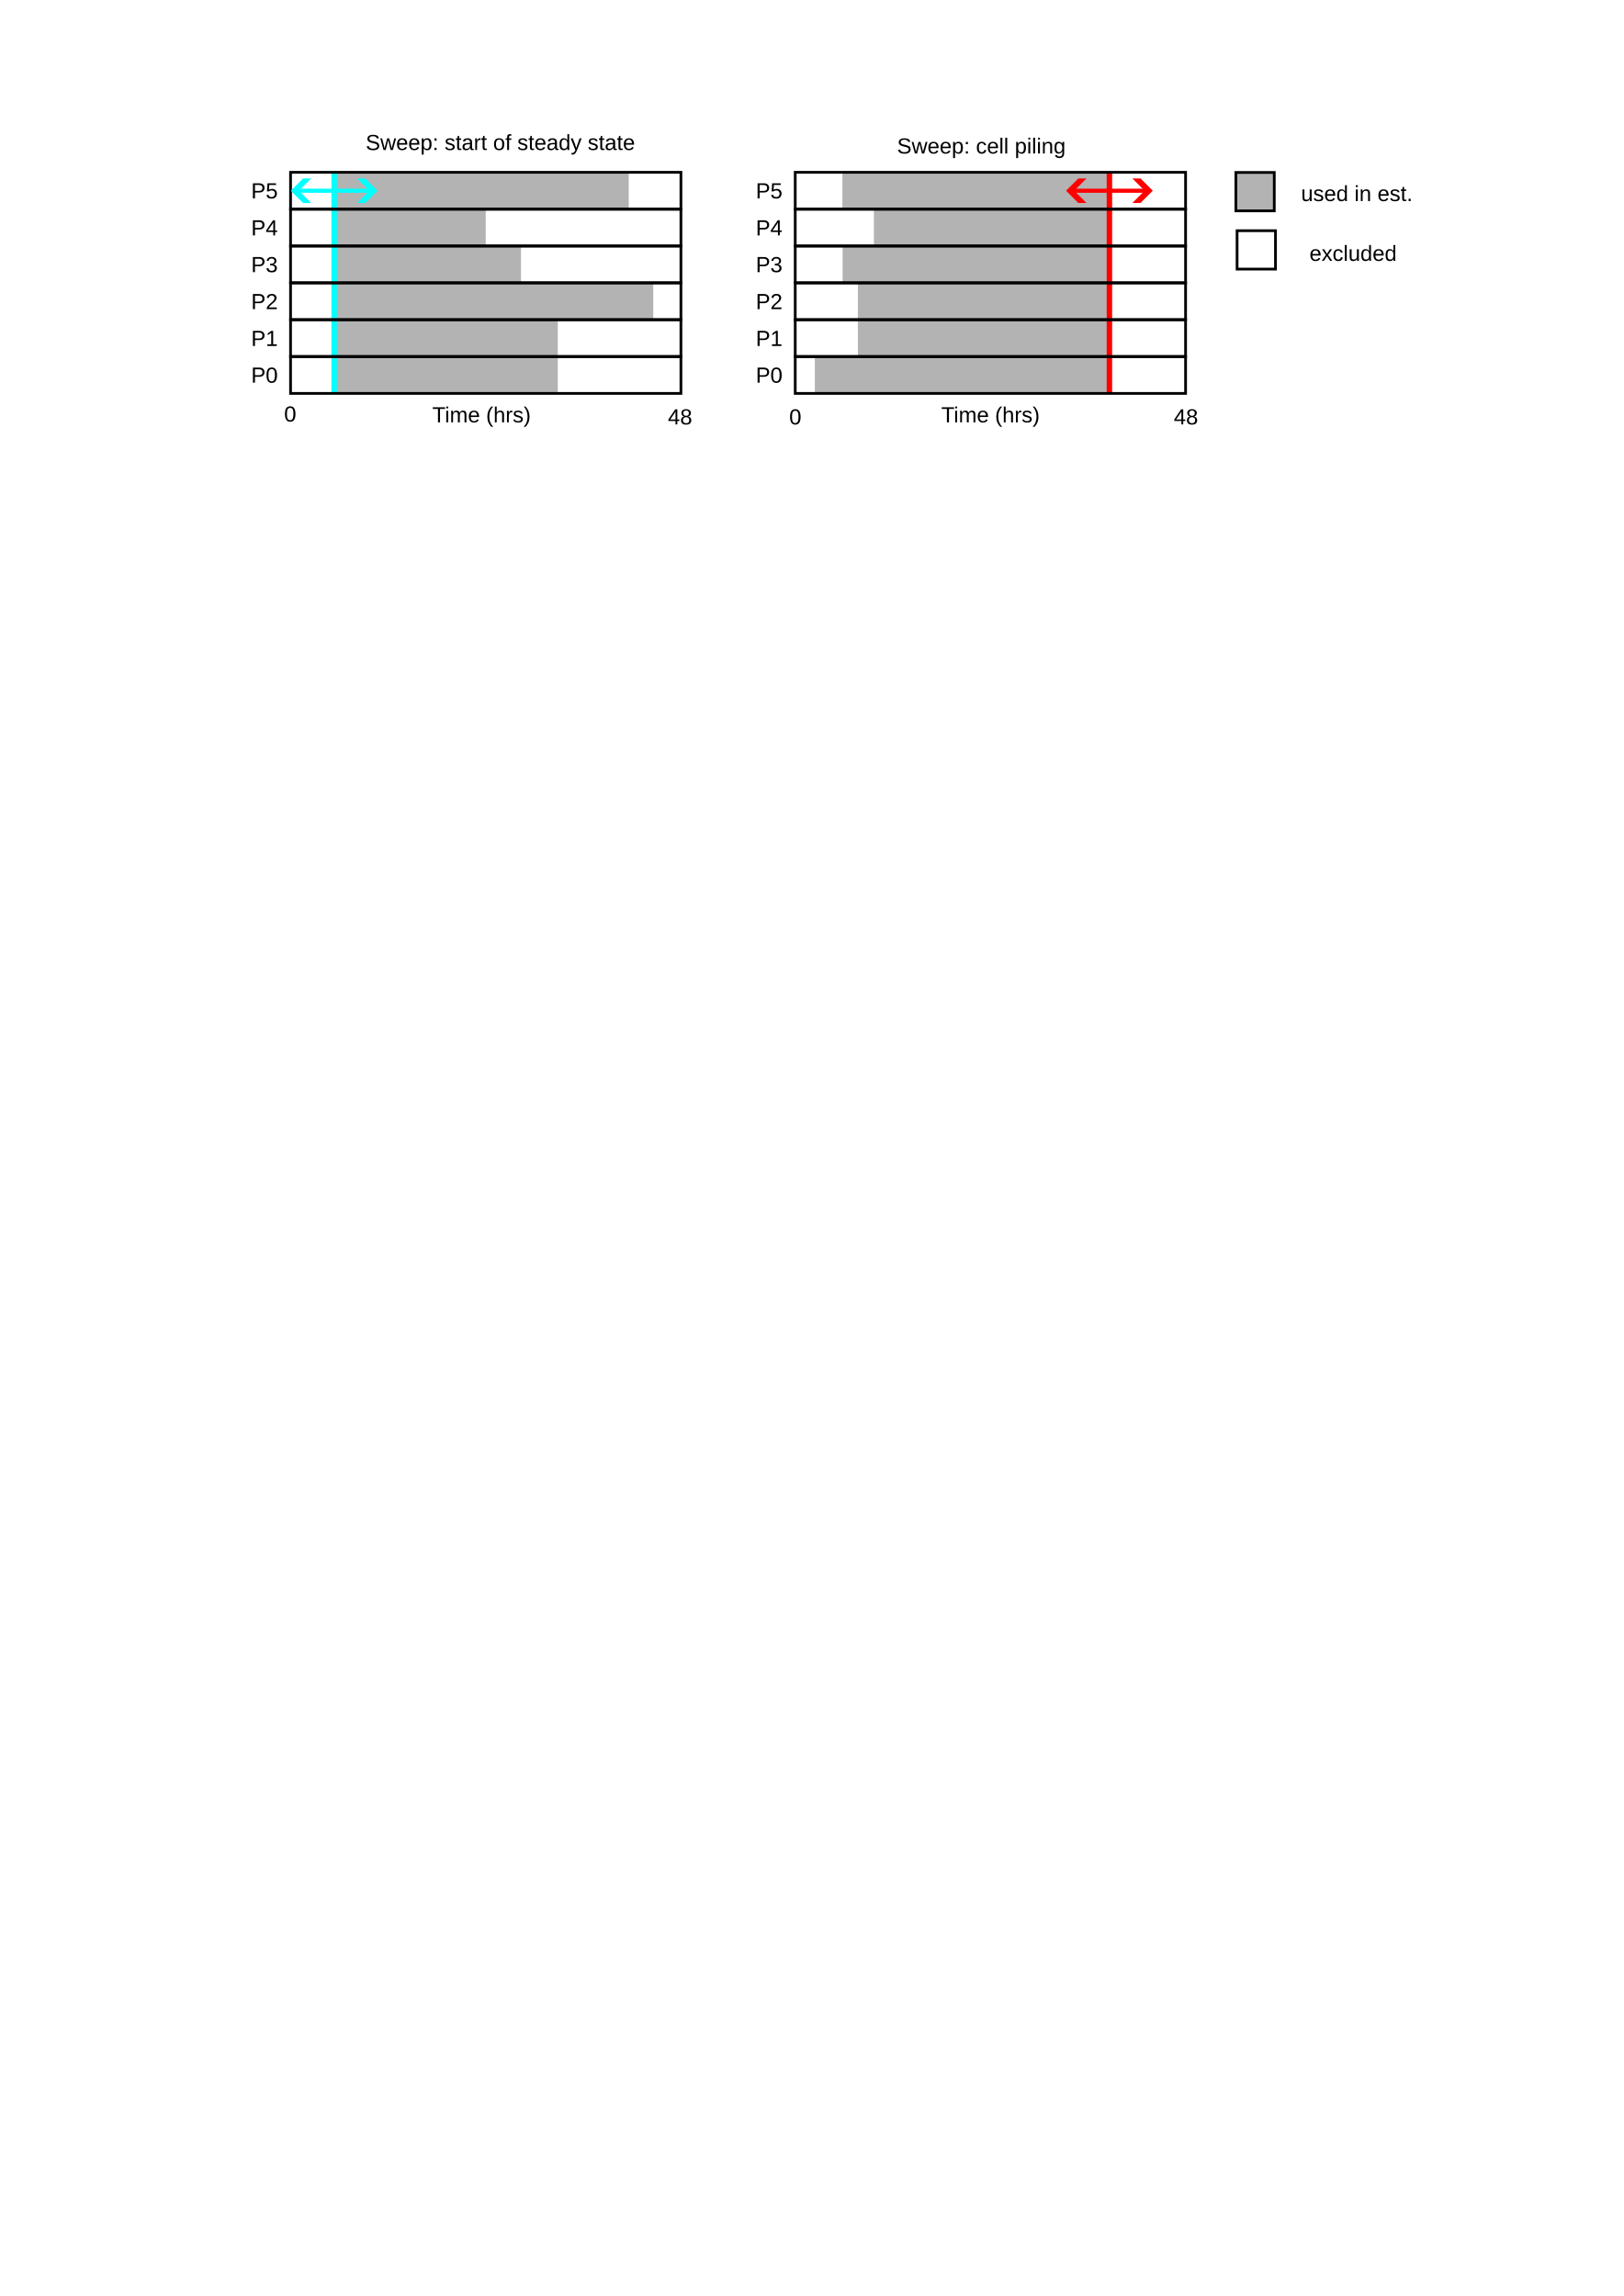
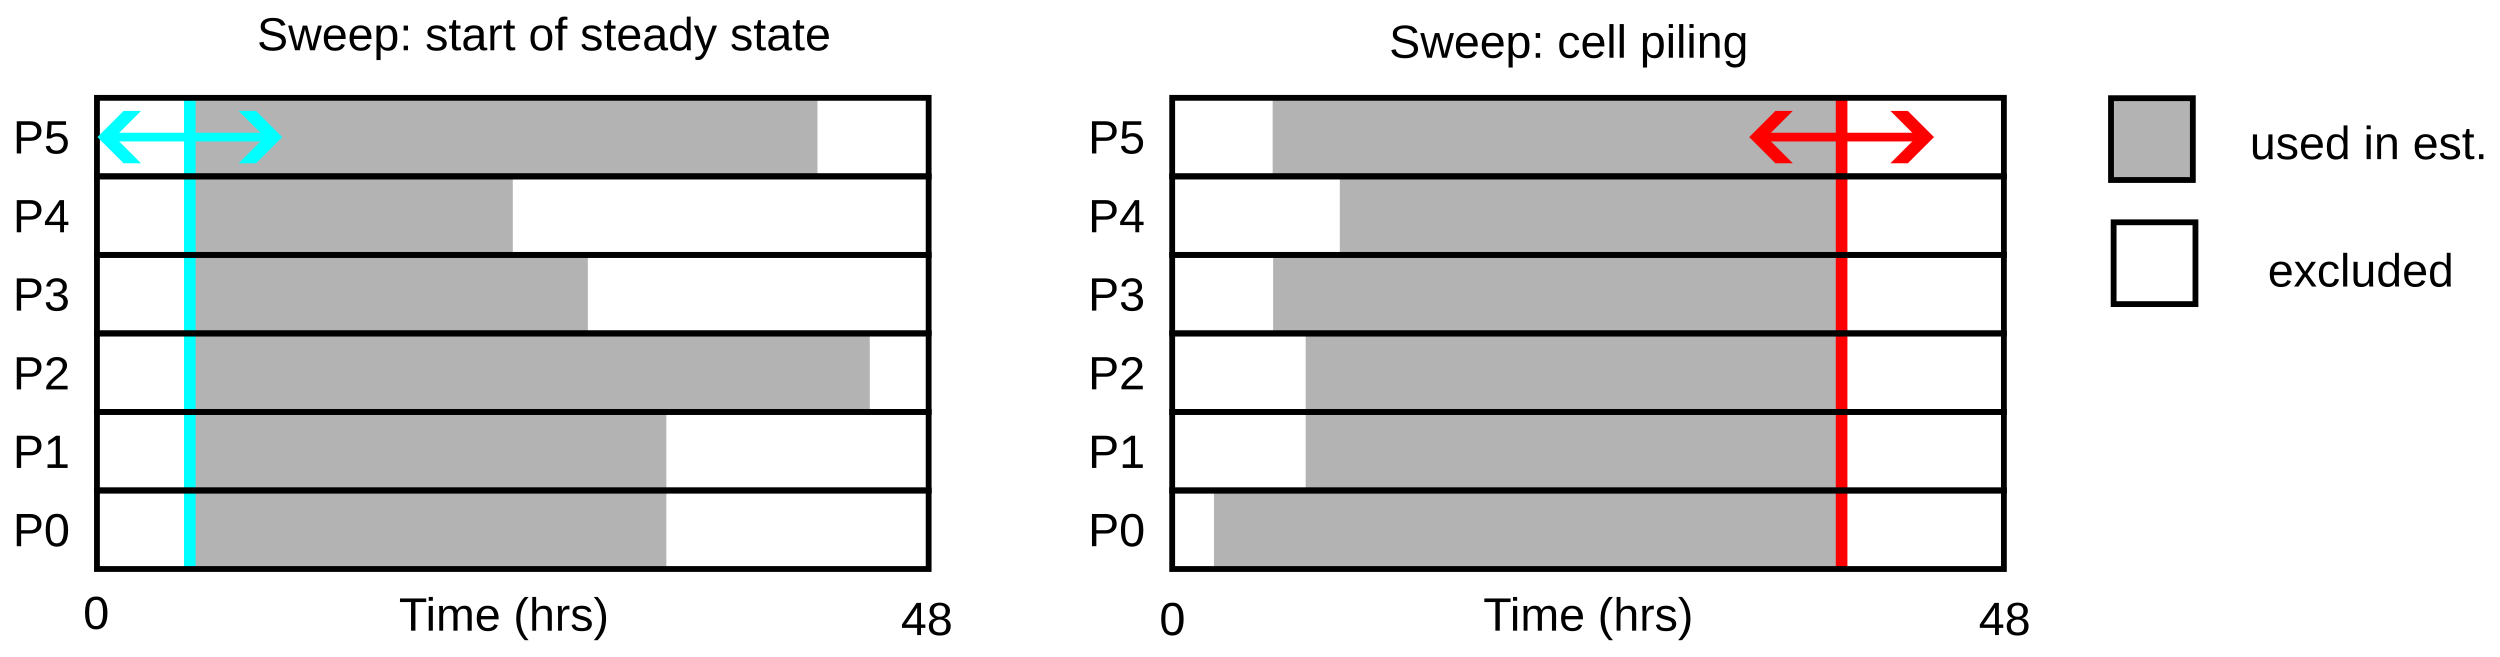
- <svg xmlns="http://www.w3.org/2000/svg" width="210mm" height="297mm" viewBox="0 0 210 297" version="1.1" id="svg1">
+ <svg xmlns="http://www.w3.org/2000/svg" width="430.182pt" height="113.041pt" viewBox="0 0 430.182 113.041" version="1.1" id="svg1">
  <defs id="defs1">
    <marker style="overflow:visible" id="ArrowWideHeavy" refX="0" refY="0" orient="auto-start-reverse" markerWidth="1" markerHeight="1" viewBox="0 0 1 1" preserveAspectRatio="xMidYMid">
      <path style="fill:context-stroke;fill-rule:evenodd;stroke:none" d="m 1,0 -3,3 h -2 l 3,-3 -3,-3 h 2 z" id="path3" />
    </marker>
    <marker style="overflow:visible" id="ArrowWideHeavy-4" refX="0" refY="0" orient="auto-start-reverse" markerWidth="1" markerHeight="1" viewBox="0 0 1 1" preserveAspectRatio="xMidYMid">
      <path style="fill:context-stroke;fill-rule:evenodd;stroke:none" d="m 1,0 -3,3 h -2 l 3,-3 -3,-3 h 2 z" id="path3-6" />
    </marker>
    <marker style="overflow:visible" id="ArrowWideHeavy-4-7" refX="0" refY="0" orient="auto-start-reverse" markerWidth="1" markerHeight="1" viewBox="0 0 1 1" preserveAspectRatio="xMidYMid">
      <path style="fill:context-stroke;fill-rule:evenodd;stroke:none" d="m 1,0 -3,3 h -2 l 3,-3 -3,-3 h 2 z" id="path3-6-5" />
    </marker>
    <marker style="overflow:visible" id="ArrowWideHeavy-5" refX="0" refY="0" orient="auto-start-reverse" markerWidth="1" markerHeight="1" viewBox="0 0 1 1" preserveAspectRatio="xMidYMid">
      <path style="fill:context-stroke;fill-rule:evenodd;stroke:none" d="m 1,0 -3,3 h -2 l 3,-3 -3,-3 h 2 z" id="path3-0" />
    </marker>
  </defs>
-   <g id="layer1">
+   <g id="layer1" transform="matrix(2.834646,0,0,2.834646,-89.8391,-46.3441)">
    <path id="rect1-8-2" style="fill:#b3b3b3;fill-opacity:1;stroke:none;stroke-width:0.206;stroke-linejoin:miter;stroke-dasharray:none" d="m 43.216,22.288 h 38.1 v 4.767 h -38.1 z" />
    <path id="rect1-8-2-5" style="fill:#b3b3b3;fill-opacity:1;stroke:none;stroke-width:0.206;stroke-linejoin:miter;stroke-dasharray:none" d="m 43.216,27.055 h 19.606 v 4.767 H 43.216 Z" />
    <path id="rect1-8-2-5-1" style="fill:#b3b3b3;fill-opacity:1;stroke:none;stroke-width:0.206;stroke-linejoin:miter;stroke-dasharray:none" d="m 43.216,31.822 h 24.163 v 4.767 H 43.216 Z" />
    <path id="rect1-8-2-5-1-7" style="fill:#b3b3b3;fill-opacity:1;stroke:none;stroke-width:0.206;stroke-linejoin:miter;stroke-dasharray:none" d="m 43.216,36.589 41.276,10e-14 v 4.767 l -41.276,-10e-14 z" />
    <path id="rect1-8-2-5-1-2" style="fill:#b3b3b3;fill-opacity:1;stroke:none;stroke-width:0.206;stroke-linejoin:miter;stroke-dasharray:none" d="m 43.216,41.356 28.928,-2e-13 v 4.767 l -28.928,2e-13 z" />
    <path id="rect1-8-2-5-1-2-0" style="fill:#b3b3b3;fill-opacity:1;stroke:none;stroke-width:0.206;stroke-linejoin:miter;stroke-dasharray:none" d="m 43.216,46.123 28.928,-2e-13 v 4.767 l -28.928,2e-13 z" />
    <path id="rect1-8-2-1" style="fill:#b3b3b3;stroke:none;stroke-width:0.206;stroke-linejoin:miter;stroke-dasharray:none" d="m 108.948,22.288 h 34.537 v 4.767 h -34.537 z" />
    <path id="rect1-8-2-5-3" style="fill:#b3b3b3;stroke:none;stroke-width:0.206;stroke-linejoin:miter;stroke-dasharray:none" d="m 113.023,27.055 30.461,-1e-13 v 4.767 l -30.461,1e-13 z" />
    <path id="rect1-8-2-5-1-6" style="fill:#b3b3b3;stroke:none;stroke-width:0.206;stroke-linejoin:miter;stroke-dasharray:none" d="m 108.977,31.822 h 34.507 v 4.767 h -34.507 z" />
    <path id="rect1-8-2-5-1-7-5" style="fill:#b3b3b3;stroke:none;stroke-width:0.206;stroke-linejoin:miter;stroke-dasharray:none" d="m 110.952,36.589 32.533,10e-14 v 4.767 l -32.533,-10e-14 z" />
    <path id="rect1-8-2-5-1-2-5" style="fill:#b3b3b3;stroke:none;stroke-width:0.206;stroke-linejoin:miter;stroke-dasharray:none" d="m 110.952,41.356 32.533,10e-14 v 4.767 l -32.533,-10e-14 z" />
    <path id="rect1-8-2-5-1-2-0-2" style="fill:#b3b3b3;stroke:none;stroke-width:0.206;stroke-linejoin:miter;stroke-dasharray:none" d="m 105.385,46.123 38.1,10e-14 v 4.767 l -38.1,-10e-14 z" />
    <path id="rect1-8-2-9" style="fill:#b3b3b3;fill-opacity:1;stroke:#000000;stroke-width:0.353;stroke-linejoin:miter;stroke-dasharray:none" d="m 159.839,22.309 h 4.967 v 4.967 h -4.967 z" />
    <path id="rect1-8-2-9-1" style="fill:none;stroke:#000000;stroke-width:0.353;stroke-linejoin:miter;stroke-dasharray:none" d="m 159.998,29.843 h 4.967 v 4.967 h -4.967 z" />
    <path style="fill:#b3b3b3;fill-opacity:1;stroke:#ff0000;stroke-width:0.706;stroke-linejoin:miter;stroke-dasharray:none" d="M 143.485,50.89 V 22.288" id="path15-6" />
    <g id="g12" transform="translate(56.72164)">
      <g id="g11">
-         <text xml:space="preserve" style="font-size:2.822px;line-height:1.05;font-family:Arial;-inkscape-font-specification:Arial;fill:#000000;stroke:#000000;stroke-width:1.235;stroke-linejoin:round" x="41.025" y="25.664" id="text1">
+         <text style="font-size:2.822px;line-height:1.05;font-family:Arial;-inkscape-font-specification:Arial;fill:#000000;stroke:#000000;stroke-width:1.235;stroke-linejoin:round" x="41.025" y="25.664" id="text1">
          <tspan id="tspan1" style="font-size:2.822px;fill:#000000;stroke:none;stroke-width:1.235" x="41.025" y="25.664">P5</tspan>
        </text>
-         <text xml:space="preserve" style="font-size:2.822px;line-height:1.05;font-family:Arial;-inkscape-font-specification:Arial;fill:#000000;stroke:#000000;stroke-width:1.235;stroke-linejoin:round" x="41.025" y="30.448" id="text1-0">
+         <text style="font-size:2.822px;line-height:1.05;font-family:Arial;-inkscape-font-specification:Arial;fill:#000000;stroke:#000000;stroke-width:1.235;stroke-linejoin:round" x="41.025" y="30.448" id="text1-0">
          <tspan id="tspan1-5" style="font-size:2.822px;fill:#000000;stroke:none;stroke-width:1.235" x="41.025" y="30.448">P4</tspan>
        </text>
-         <text xml:space="preserve" style="font-size:2.822px;line-height:1.05;font-family:Arial;-inkscape-font-specification:Arial;fill:#000000;stroke:#000000;stroke-width:1.235;stroke-linejoin:round" x="41.025" y="35.202" id="text1-7">
+         <text style="font-size:2.822px;line-height:1.05;font-family:Arial;-inkscape-font-specification:Arial;fill:#000000;stroke:#000000;stroke-width:1.235;stroke-linejoin:round" x="41.025" y="35.202" id="text1-7">
          <tspan id="tspan1-0" style="font-size:2.822px;fill:#000000;stroke:none;stroke-width:1.235" x="41.025" y="35.202">P3</tspan>
        </text>
-         <text xml:space="preserve" style="font-size:2.822px;line-height:1.05;font-family:Arial;-inkscape-font-specification:Arial;fill:#000000;stroke:#000000;stroke-width:1.235;stroke-linejoin:round" x="41.025" y="39.986" id="text1-4">
+         <text style="font-size:2.822px;line-height:1.05;font-family:Arial;-inkscape-font-specification:Arial;fill:#000000;stroke:#000000;stroke-width:1.235;stroke-linejoin:round" x="41.025" y="39.986" id="text1-4">
          <tspan id="tspan1-1" style="font-size:2.822px;fill:#000000;stroke:none;stroke-width:1.235" x="41.025" y="39.986">P2</tspan>
        </text>
-         <text xml:space="preserve" style="font-size:2.822px;line-height:1.05;font-family:Arial;-inkscape-font-specification:Arial;fill:#000000;stroke:#000000;stroke-width:1.235;stroke-linejoin:round" x="41.025" y="44.753" id="text1-5">
+         <text style="font-size:2.822px;line-height:1.05;font-family:Arial;-inkscape-font-specification:Arial;fill:#000000;stroke:#000000;stroke-width:1.235;stroke-linejoin:round" x="41.025" y="44.753" id="text1-5">
          <tspan id="tspan1-01" style="font-size:2.822px;fill:#000000;stroke:none;stroke-width:1.235" x="41.025" y="44.753">P1</tspan>
        </text>
-         <text xml:space="preserve" style="font-size:2.822px;line-height:1.05;font-family:Arial;-inkscape-font-specification:Arial;fill:#000000;stroke:#000000;stroke-width:1.235;stroke-linejoin:round" x="41.025" y="49.503" id="text1-5-7">
+         <text style="font-size:2.822px;line-height:1.05;font-family:Arial;-inkscape-font-specification:Arial;fill:#000000;stroke:#000000;stroke-width:1.235;stroke-linejoin:round" x="41.025" y="49.503" id="text1-5-7">
          <tspan id="tspan1-01-6" style="font-size:2.822px;fill:#000000;stroke:none;stroke-width:1.235" x="41.025" y="49.503">P0</tspan>
        </text>
        <path id="rect1" style="fill:none;stroke:#000000;stroke-width:0.353;stroke-linejoin:miter;stroke-dasharray:none" d="m 46.128,22.288 h 50.487 v 4.767 H 46.128 Z" />
        <path id="rect1-8" style="fill:none;stroke:#000000;stroke-width:0.353;stroke-linejoin:miter;stroke-dasharray:none" d="m 46.128,31.822 h 50.487 v 4.767 H 46.128 Z" />
        <path id="rect1-8-4" style="fill:none;stroke:#000000;stroke-width:0.353;stroke-linejoin:miter;stroke-dasharray:none" d="m 46.128,36.589 h 50.487 v 4.767 H 46.128 Z" />
        <path id="rect1-8-6" style="fill:none;stroke:#000000;stroke-width:0.353;stroke-linejoin:miter;stroke-dasharray:none" d="m 46.128,41.356 h 50.487 v 4.767 H 46.128 Z" />
        <path id="rect1-8-9" style="fill:none;stroke:#000000;stroke-width:0.353;stroke-linejoin:miter;stroke-dasharray:none" d="m 46.128,46.123 h 50.487 v 4.767 H 46.128 Z" />
        <path id="rect1-7" style="fill:none;stroke:#000000;stroke-width:0.353;stroke-linejoin:miter;stroke-dasharray:none" d="m 46.128,27.055 h 50.487 v 4.767 H 46.128 Z" />
      </g>
    </g>
    <path style="fill:#b3b3b3;fill-opacity:1;stroke:#00ffff;stroke-width:0.706;stroke-linejoin:miter;stroke-dasharray:none" d="M 43.216,50.89 V 22.288" id="path15" />
    <g id="g13" transform="translate(-8.08635,-41.76563)">
-       <text xml:space="preserve" style="font-size:2.822px;line-height:1.05;font-family:Arial;-inkscape-font-specification:Arial;fill:#000000;stroke:#000000;stroke-width:1.235;stroke-linejoin:round" x="40.562" y="67.43" id="text1-59">
+       <text style="font-size:2.822px;line-height:1.05;font-family:Arial;-inkscape-font-specification:Arial;fill:#000000;stroke:#000000;stroke-width:1.235;stroke-linejoin:round" x="40.562" y="67.43" id="text1-59">
        <tspan id="tspan1-3" style="font-size:2.822px;fill:#000000;stroke:none;stroke-width:1.235" x="40.562" y="67.43">P5</tspan>
      </text>
-       <text xml:space="preserve" style="font-size:2.822px;line-height:1.05;font-family:Arial;-inkscape-font-specification:Arial;fill:#000000;stroke:#000000;stroke-width:1.235;stroke-linejoin:round" x="40.562" y="72.214" id="text1-0-9">
+       <text style="font-size:2.822px;line-height:1.05;font-family:Arial;-inkscape-font-specification:Arial;fill:#000000;stroke:#000000;stroke-width:1.235;stroke-linejoin:round" x="40.562" y="72.214" id="text1-0-9">
        <tspan id="tspan1-5-3" style="font-size:2.822px;fill:#000000;stroke:none;stroke-width:1.235" x="40.562" y="72.214">P4</tspan>
      </text>
-       <text xml:space="preserve" style="font-size:2.822px;line-height:1.05;font-family:Arial;-inkscape-font-specification:Arial;fill:#000000;stroke:#000000;stroke-width:1.235;stroke-linejoin:round" x="40.562" y="76.967" id="text1-7-2">
+       <text style="font-size:2.822px;line-height:1.05;font-family:Arial;-inkscape-font-specification:Arial;fill:#000000;stroke:#000000;stroke-width:1.235;stroke-linejoin:round" x="40.562" y="76.967" id="text1-7-2">
        <tspan id="tspan1-0-9" style="font-size:2.822px;fill:#000000;stroke:none;stroke-width:1.235" x="40.562" y="76.967">P3</tspan>
      </text>
-       <text xml:space="preserve" style="font-size:2.822px;line-height:1.05;font-family:Arial;-inkscape-font-specification:Arial;fill:#000000;stroke:#000000;stroke-width:1.235;stroke-linejoin:round" x="40.562" y="81.752" id="text1-4-1">
+       <text style="font-size:2.822px;line-height:1.05;font-family:Arial;-inkscape-font-specification:Arial;fill:#000000;stroke:#000000;stroke-width:1.235;stroke-linejoin:round" x="40.562" y="81.752" id="text1-4-1">
        <tspan id="tspan1-1-6" style="font-size:2.822px;fill:#000000;stroke:none;stroke-width:1.235" x="40.562" y="81.752">P2</tspan>
      </text>
-       <text xml:space="preserve" style="font-size:2.822px;line-height:1.05;font-family:Arial;-inkscape-font-specification:Arial;fill:#000000;stroke:#000000;stroke-width:1.235;stroke-linejoin:round" x="40.562" y="86.519" id="text1-5-6">
+       <text style="font-size:2.822px;line-height:1.05;font-family:Arial;-inkscape-font-specification:Arial;fill:#000000;stroke:#000000;stroke-width:1.235;stroke-linejoin:round" x="40.562" y="86.519" id="text1-5-6">
        <tspan id="tspan1-01-2" style="font-size:2.822px;fill:#000000;stroke:none;stroke-width:1.235" x="40.562" y="86.519">P1</tspan>
      </text>
-       <text xml:space="preserve" style="font-size:2.822px;line-height:1.05;font-family:Arial;-inkscape-font-specification:Arial;fill:#000000;stroke:#000000;stroke-width:1.235;stroke-linejoin:round" x="40.562" y="91.269" id="text1-5-7-2">
+       <text style="font-size:2.822px;line-height:1.05;font-family:Arial;-inkscape-font-specification:Arial;fill:#000000;stroke:#000000;stroke-width:1.235;stroke-linejoin:round" x="40.562" y="91.269" id="text1-5-7-2">
        <tspan id="tspan1-01-6-6" style="font-size:2.822px;fill:#000000;stroke:none;stroke-width:1.235" x="40.562" y="91.269">P0</tspan>
      </text>
      <path id="rect1-5" style="fill:none;stroke:#000000;stroke-width:0.353;stroke-linejoin:miter;stroke-dasharray:none" d="m 45.665,64.054 h 50.487 v 4.767 h -50.487 z" />
      <path id="rect1-8-3" style="fill:none;stroke:#000000;stroke-width:0.353;stroke-linejoin:miter;stroke-dasharray:none" d="m 45.665,73.587 h 50.487 v 4.767 h -50.487 z" />
      <path id="rect1-8-4-4" style="fill:none;stroke:#000000;stroke-width:0.353;stroke-linejoin:miter;stroke-dasharray:none" d="m 45.665,78.354 h 50.487 v 4.767 h -50.487 z" />
      <path id="rect1-8-6-6" style="fill:none;stroke:#000000;stroke-width:0.353;stroke-linejoin:miter;stroke-dasharray:none" d="m 45.665,83.121 h 50.487 v 4.767 h -50.487 z" />
      <path id="rect1-8-9-5" style="fill:none;stroke:#000000;stroke-width:0.353;stroke-linejoin:miter;stroke-dasharray:none" d="m 45.665,87.888 h 50.487 v 4.767 h -50.487 z" />
      <path id="rect1-7-0" style="fill:none;stroke:#000000;stroke-width:0.353;stroke-linejoin:miter;stroke-dasharray:none" d="m 45.665,68.821 h 50.487 v 4.767 h -50.487 z" />
    </g>
-     <text xml:space="preserve" style="font-size:2.822px;line-height:1.05;font-family:Arial;-inkscape-font-specification:Arial;fill:#000000;stroke:none;stroke-width:0.353;stroke-linejoin:miter;stroke-dasharray:none" x="168.264" y="26.007" id="text2">
+     <text style="font-size:2.822px;line-height:1.05;font-family:Arial;-inkscape-font-specification:Arial;fill:#000000;stroke:none;stroke-width:0.353;stroke-linejoin:miter;stroke-dasharray:none" x="168.264" y="26.007" id="text2">
      <tspan id="tspan2" style="fill:#000000;stroke:none;stroke-width:0.353" x="168.264" y="26.007">used in est.</tspan>
    </text>
-     <text xml:space="preserve" style="font-size:2.822px;line-height:1.05;font-family:Arial;-inkscape-font-specification:Arial;fill:#000000;stroke:none;stroke-width:0.353;stroke-linejoin:miter;stroke-dasharray:none" x="169.353" y="33.743" id="text2-3">
+     <text style="font-size:2.822px;line-height:1.05;font-family:Arial;-inkscape-font-specification:Arial;fill:#000000;stroke:none;stroke-width:0.353;stroke-linejoin:miter;stroke-dasharray:none" x="169.353" y="33.743" id="text2-3">
      <tspan id="tspan2-6" style="fill:#000000;stroke:none;stroke-width:0.353" x="169.353" y="33.743">excluded</tspan>
    </text>
-     <text xml:space="preserve" style="font-size:2.822px;line-height:1.05;font-family:Arial;-inkscape-font-specification:Arial;fill:#000000;stroke:none;stroke-width:0.353;stroke-linejoin:miter;stroke-dasharray:none" x="55.909" y="54.634" id="text3">
+     <text style="font-size:2.822px;line-height:1.05;font-family:Arial;-inkscape-font-specification:Arial;fill:#000000;stroke:none;stroke-width:0.353;stroke-linejoin:miter;stroke-dasharray:none" x="55.909" y="54.634" id="text3">
      <tspan id="tspan3" style="stroke-width:0.353" x="55.909" y="54.634">Time (hrs)</tspan>
    </text>
-     <text xml:space="preserve" style="font-size:2.822px;line-height:1.05;font-family:Arial;-inkscape-font-specification:Arial;fill:#000000;stroke:none;stroke-width:0.353;stroke-linejoin:miter;stroke-dasharray:none" x="121.735" y="54.634" id="text3-5">
+     <text style="font-size:2.822px;line-height:1.05;font-family:Arial;-inkscape-font-specification:Arial;fill:#000000;stroke:none;stroke-width:0.353;stroke-linejoin:miter;stroke-dasharray:none" x="121.735" y="54.634" id="text3-5">
      <tspan id="tspan3-3" style="stroke-width:0.353" x="121.735" y="54.634">Time (hrs)</tspan>
    </text>
-     <text xml:space="preserve" style="font-size:2.822px;line-height:1.05;font-family:Arial;-inkscape-font-specification:Arial;fill:#000000;stroke:none;stroke-width:0.353;stroke-linejoin:miter;stroke-dasharray:none" x="116.022" y="19.855" id="text4">
+     <text style="font-size:2.822px;line-height:1.05;font-family:Arial;-inkscape-font-specification:Arial;fill:#000000;stroke:none;stroke-width:0.353;stroke-linejoin:miter;stroke-dasharray:none" x="116.022" y="19.855" id="text4">
      <tspan id="tspan4" style="stroke-width:0.353" x="116.022" y="19.855">Sweep: cell piling</tspan>
    </text>
-     <text xml:space="preserve" style="font-size:2.822px;line-height:1.05;font-family:Arial;-inkscape-font-specification:Arial;fill:#000000;stroke:none;stroke-width:0.353;stroke-linejoin:miter;stroke-dasharray:none" x="47.299" y="19.404" id="text5">
+     <text style="font-size:2.822px;line-height:1.05;font-family:Arial;-inkscape-font-specification:Arial;fill:#000000;stroke:none;stroke-width:0.353;stroke-linejoin:miter;stroke-dasharray:none" x="47.299" y="19.404" id="text5">
      <tspan id="tspan5" style="stroke-width:0.353" x="47.299" y="19.404">Sweep: start of steady state</tspan>
    </text>
-     <text xml:space="preserve" style="font-size:2.822px;line-height:1.05;font-family:Arial;-inkscape-font-specification:Arial;fill:#000000;stroke:none;stroke-width:0.353;stroke-linejoin:miter;stroke-dasharray:none" x="36.745" y="54.527" id="text13">
+     <text style="font-size:2.822px;line-height:1.05;font-family:Arial;-inkscape-font-specification:Arial;fill:#000000;stroke:none;stroke-width:0.353;stroke-linejoin:miter;stroke-dasharray:none" x="36.745" y="54.527" id="text13">
      <tspan id="tspan13" style="stroke-width:0.353" x="36.745" y="54.527">0</tspan>
    </text>
-     <text xml:space="preserve" style="font-size:2.822px;line-height:1.05;font-family:Arial;-inkscape-font-specification:Arial;fill:#000000;stroke:none;stroke-width:0.353;stroke-linejoin:miter;stroke-dasharray:none" x="86.384" y="54.9" id="text14">
+     <text style="font-size:2.822px;line-height:1.05;font-family:Arial;-inkscape-font-specification:Arial;fill:#000000;stroke:none;stroke-width:0.353;stroke-linejoin:miter;stroke-dasharray:none" x="86.384" y="54.9" id="text14">
      <tspan id="tspan14" style="stroke-width:0.353" x="86.384" y="54.9">48</tspan>
    </text>
-     <text xml:space="preserve" style="font-size:2.822px;line-height:1.05;font-family:Arial;-inkscape-font-specification:Arial;fill:#000000;stroke:none;stroke-width:0.353;stroke-linejoin:miter;stroke-dasharray:none" x="102.074" y="54.9" id="text13-8">
+     <text style="font-size:2.822px;line-height:1.05;font-family:Arial;-inkscape-font-specification:Arial;fill:#000000;stroke:none;stroke-width:0.353;stroke-linejoin:miter;stroke-dasharray:none" x="102.074" y="54.9" id="text13-8">
      <tspan id="tspan13-2" style="stroke-width:0.353" x="102.074" y="54.9">0</tspan>
    </text>
-     <text xml:space="preserve" style="font-size:2.822px;line-height:1.05;font-family:Arial;-inkscape-font-specification:Arial;fill:#000000;stroke:none;stroke-width:0.353;stroke-linejoin:miter;stroke-dasharray:none" x="151.811" y="54.9" id="text14-9">
+     <text style="font-size:2.822px;line-height:1.05;font-family:Arial;-inkscape-font-specification:Arial;fill:#000000;stroke:none;stroke-width:0.353;stroke-linejoin:miter;stroke-dasharray:none" x="151.811" y="54.9" id="text14-9">
      <tspan id="tspan14-0" style="stroke-width:0.353" x="151.811" y="54.9">48</tspan>
    </text>
    <path style="fill:#b3b3b3;fill-opacity:1;stroke:#ff0000;stroke-width:0.529;stroke-linejoin:miter;stroke-dasharray:none;marker-start:url(#ArrowWideHeavy)" d="m 138.405,24.671 h 5.08" id="path16" />
    <path style="fill:#b3b3b3;fill-opacity:1;stroke:#ff0000;stroke-width:0.529;stroke-linejoin:miter;stroke-dasharray:none;marker-start:url(#ArrowWideHeavy-4)" d="m 148.565,24.671 h -5.08" id="path16-9" />
    <path style="fill:#b3b3b3;fill-opacity:1;stroke:#00ffff;stroke-width:0.529;stroke-linejoin:miter;stroke-dasharray:none;marker-start:url(#ArrowWideHeavy-5)" d="m 38.136,24.671 h 5.08" id="path16-1" />
    <path style="fill:#b3b3b3;fill-opacity:1;stroke:#00ffff;stroke-width:0.529;stroke-linejoin:miter;stroke-dasharray:none;marker-start:url(#ArrowWideHeavy-4-7)" d="m 48.296,24.671 h -5.08" id="path16-9-8" />
  </g>
</svg>
